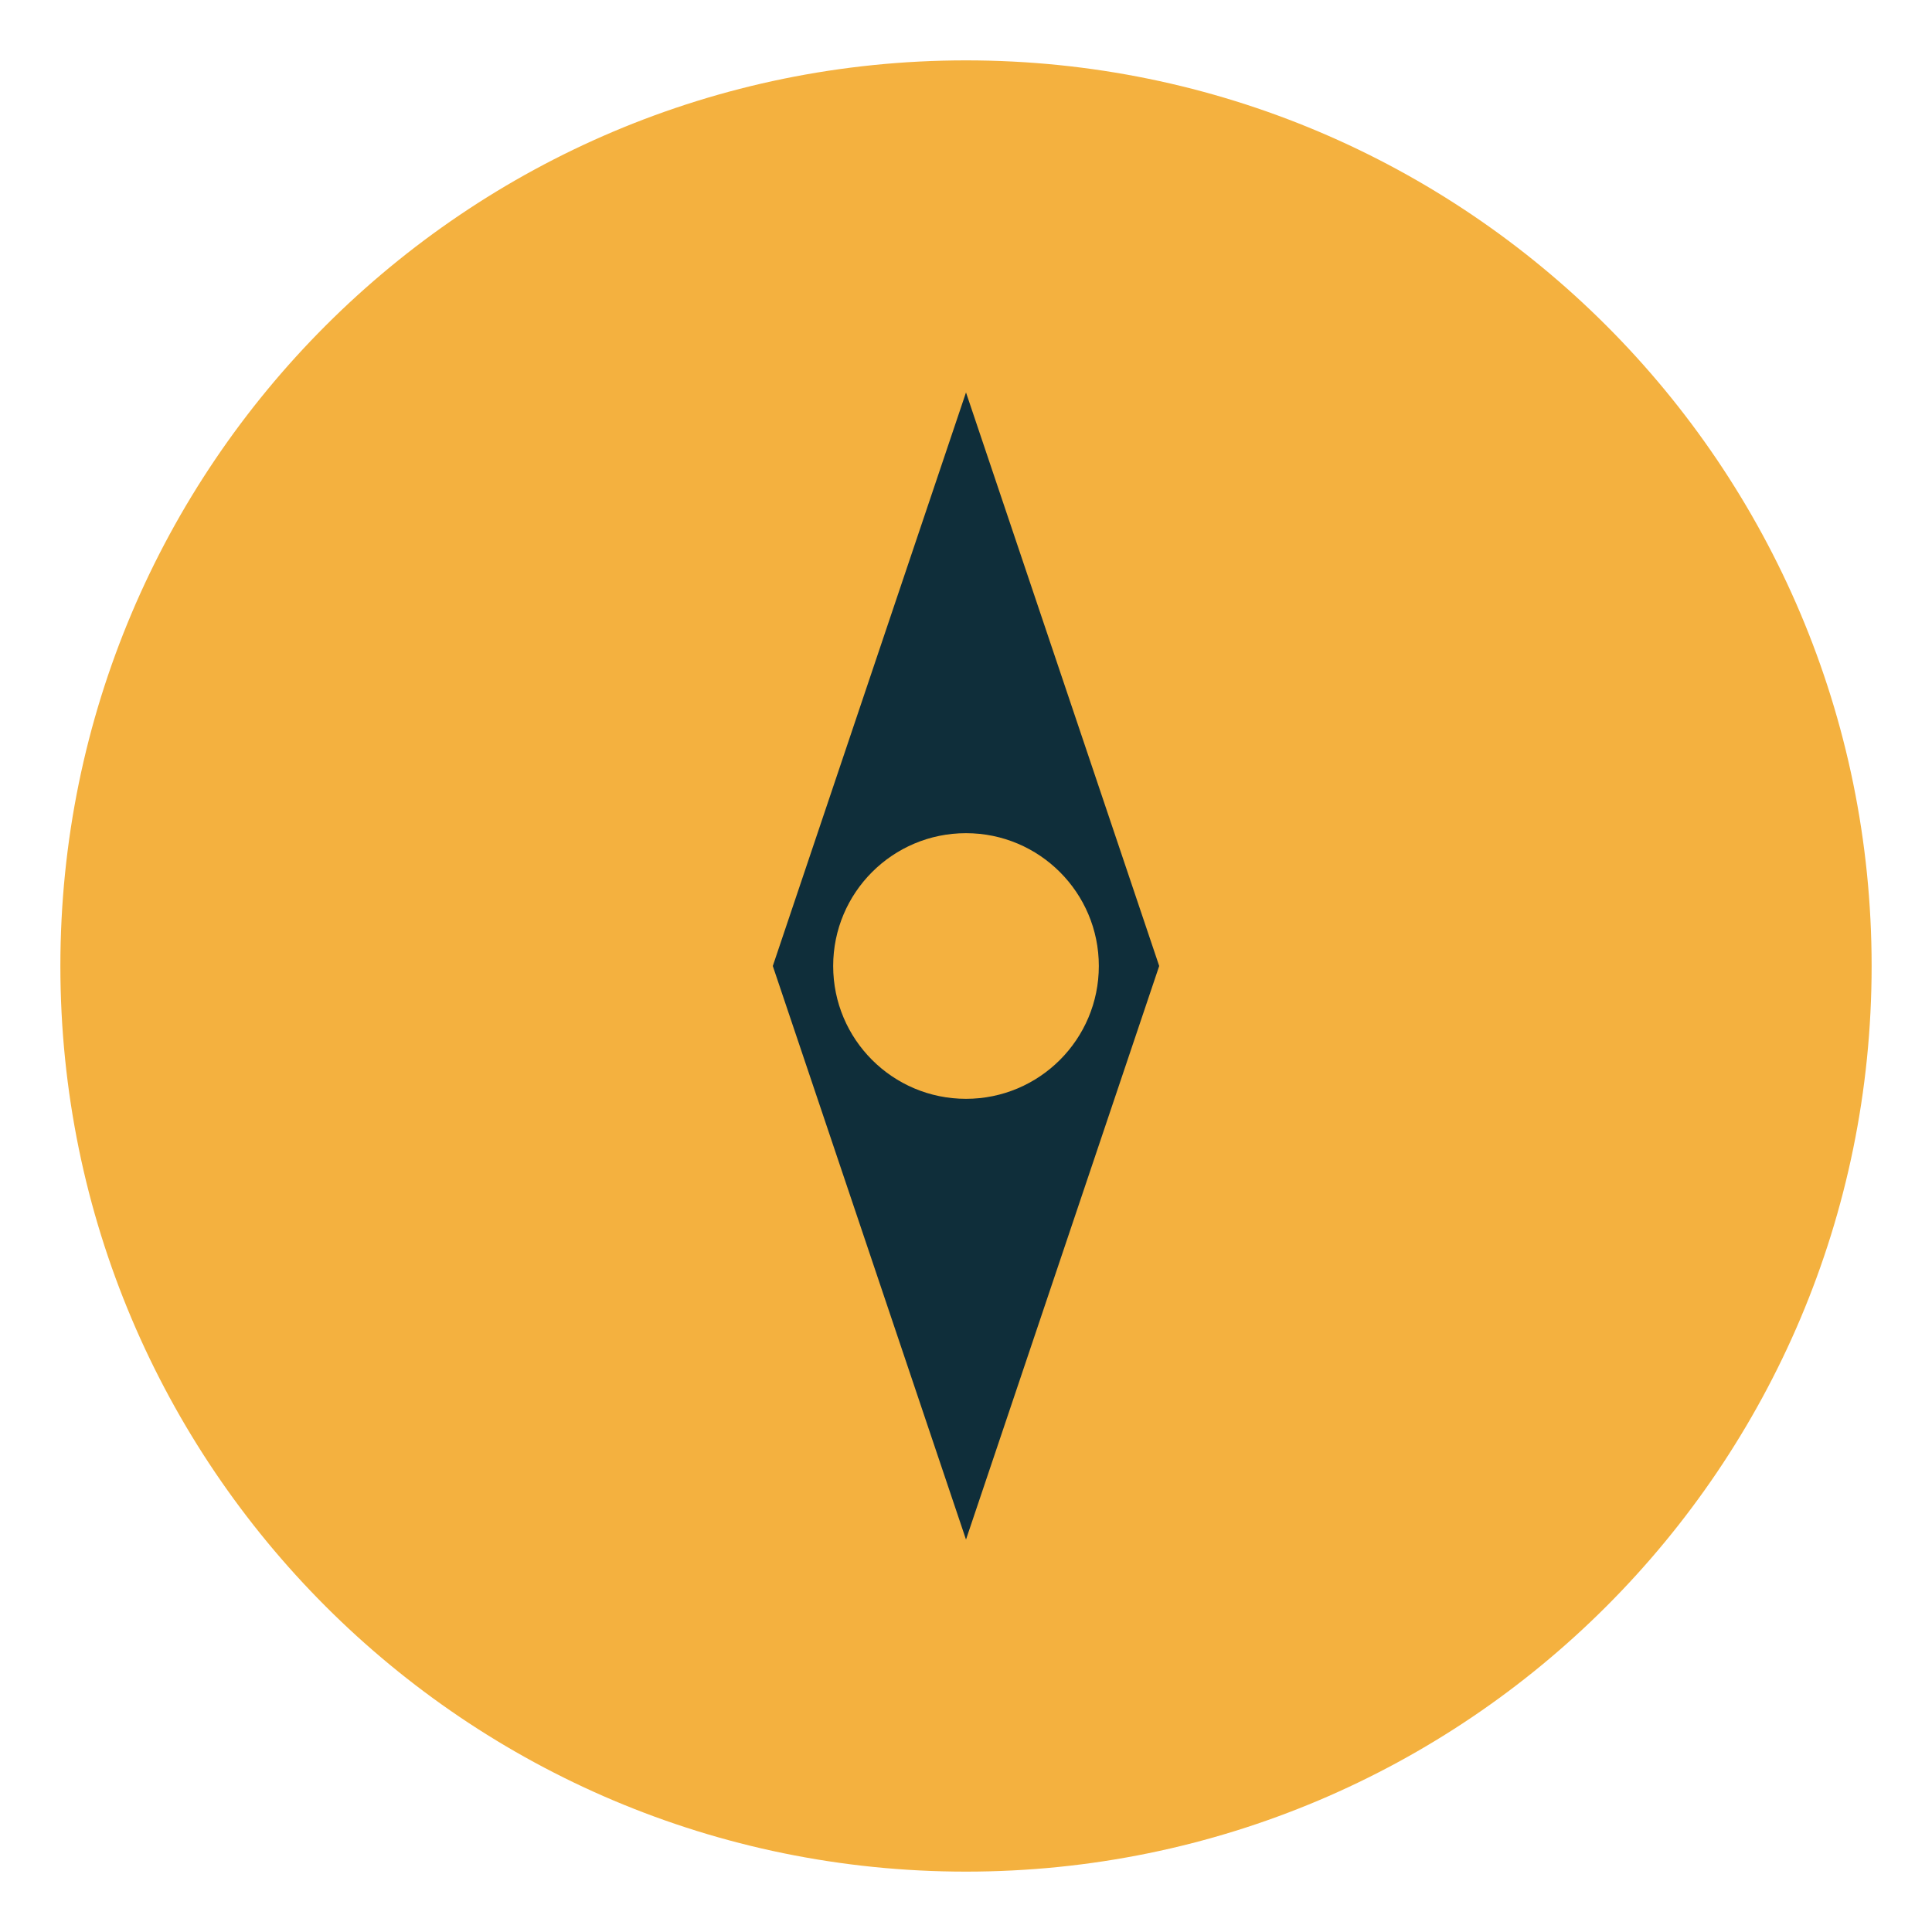
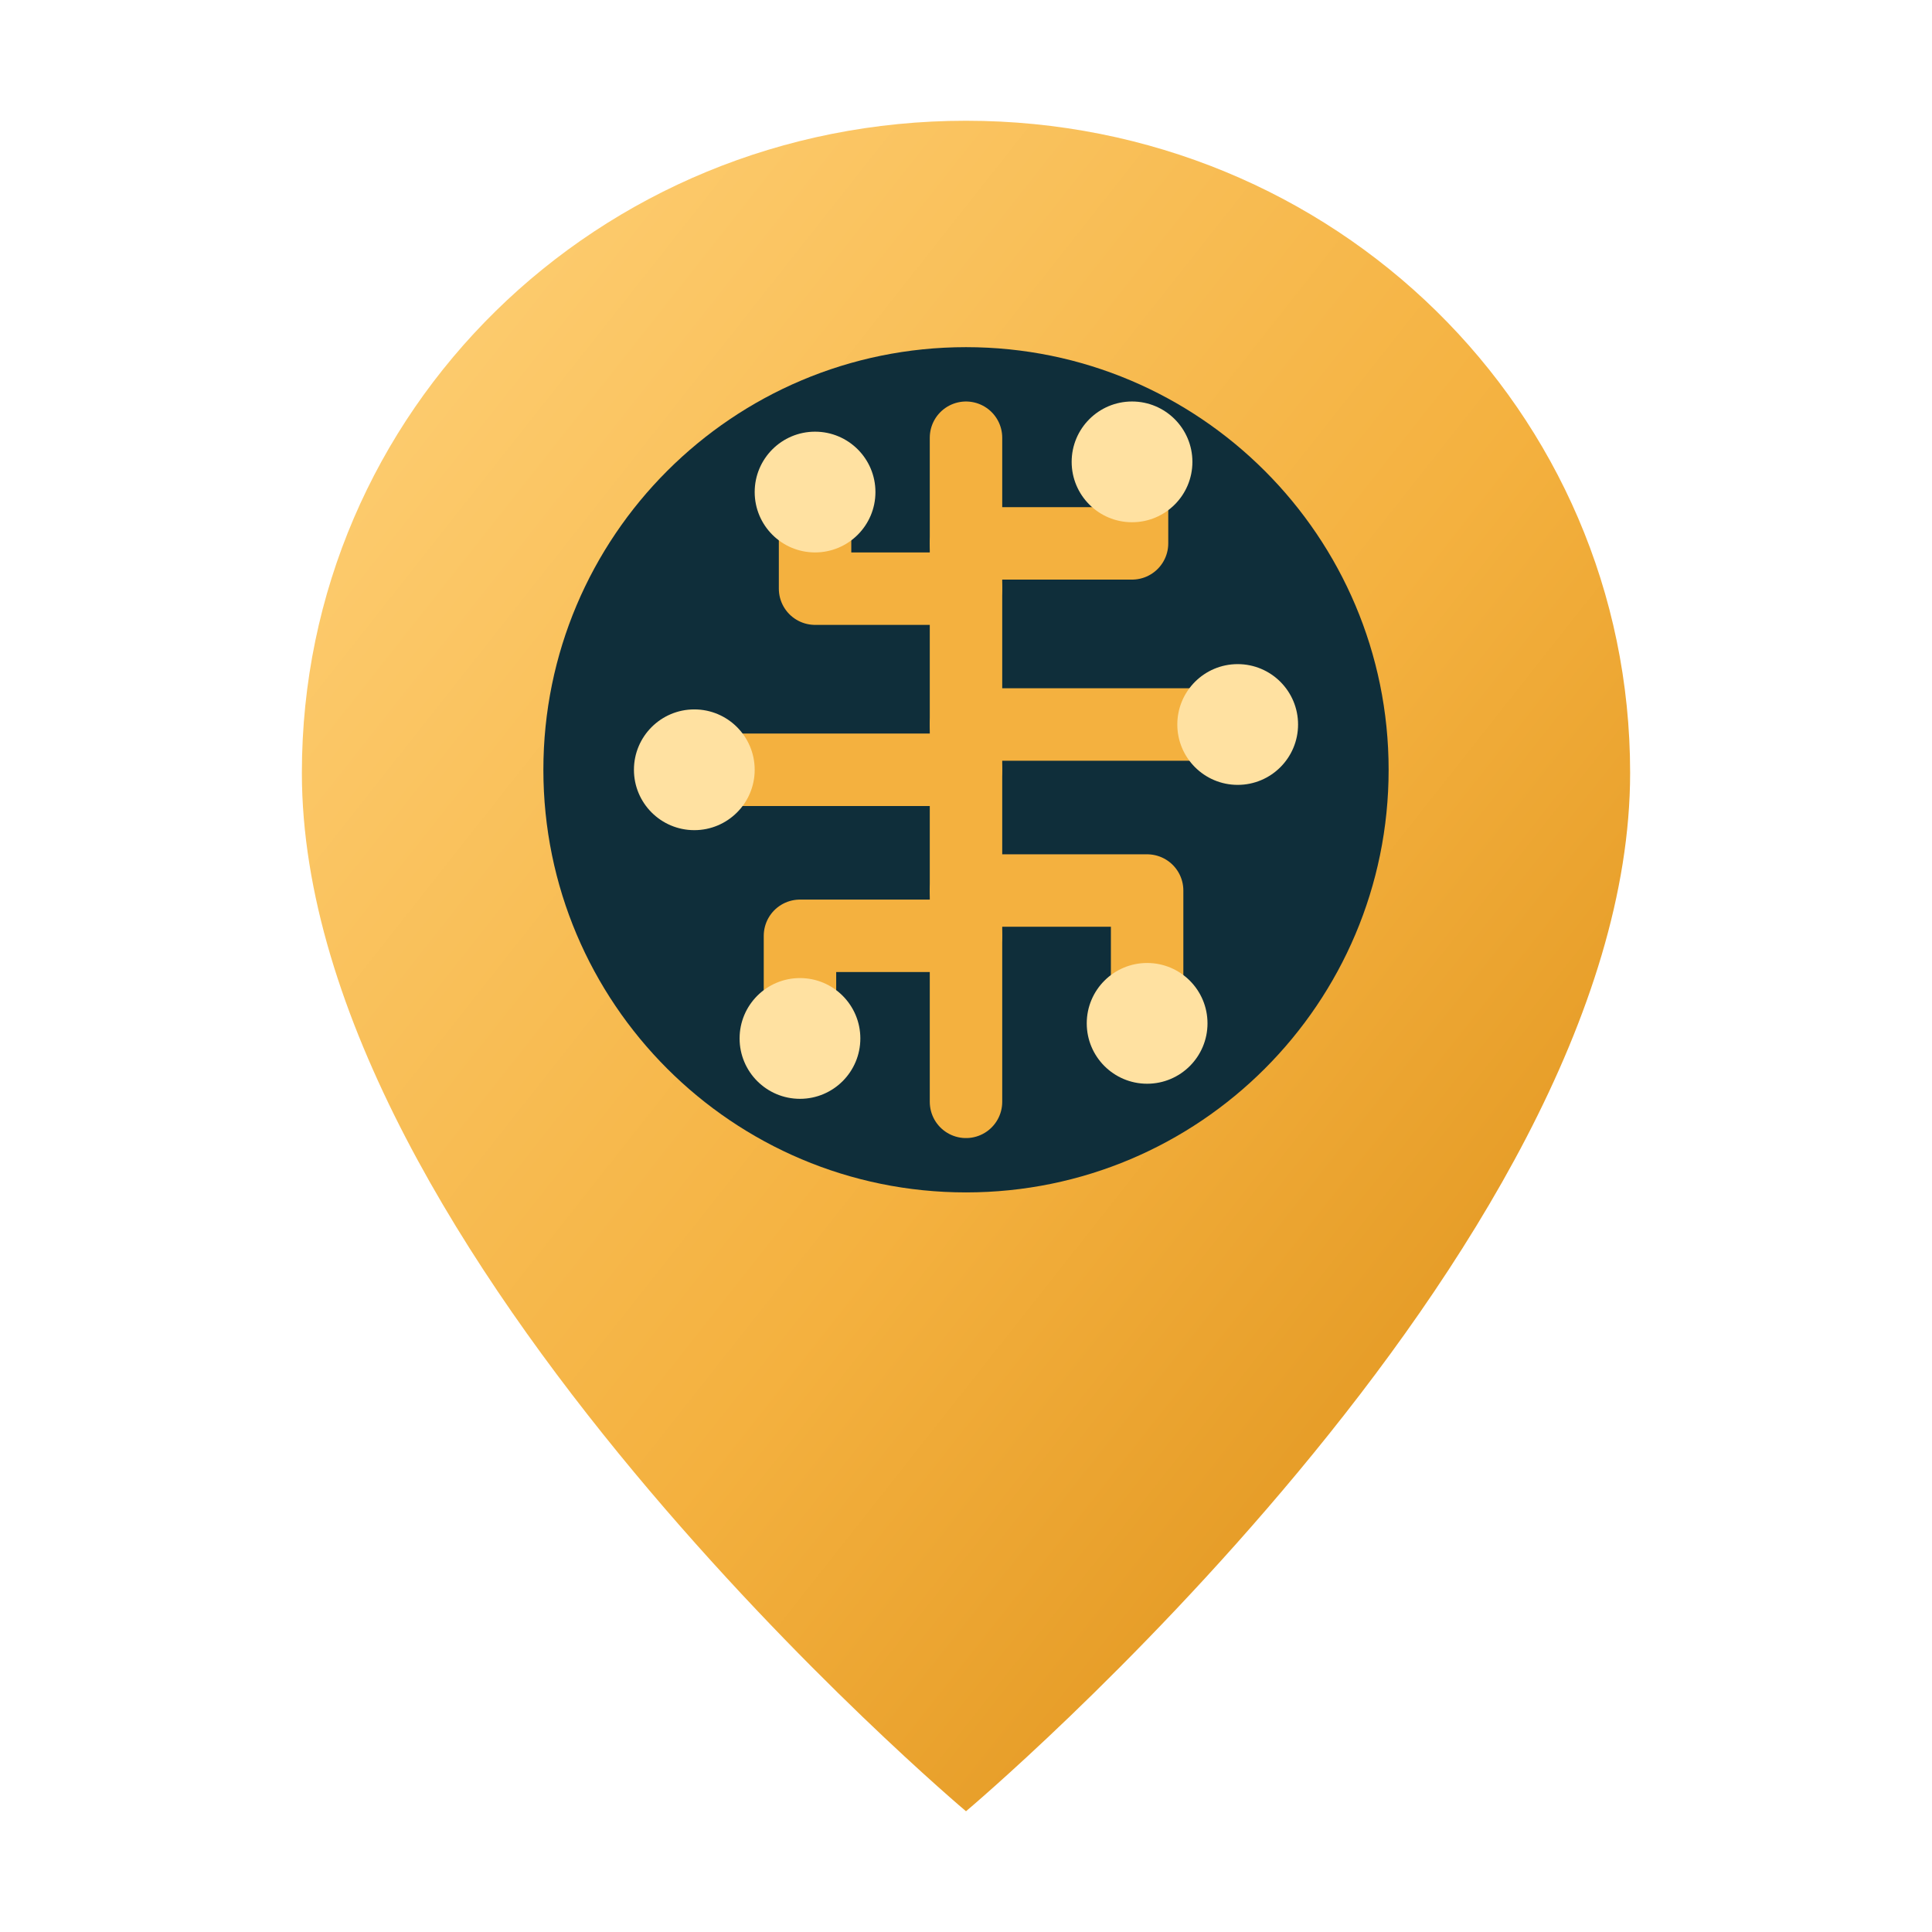
- <svg xmlns="http://www.w3.org/2000/svg" viewBox="0 0 32 32">
-   <circle cx="16" cy="16" r="15" fill="#f4b13f" />
-   <path d="M16 6.5l3.2 9.5L16 25.5l-3.2-9.5z" fill="#0f2e3a" />
-   <circle cx="16" cy="16" r="2.2" fill="#f4b13f" />
+ <svg xmlns="http://www.w3.org/2000/svg" viewBox="0 0 64 64">
+   <defs>
+     <linearGradient id="s" x1="0" y1="0" x2="1" y2="1">
+       <stop offset="0" stop-color="#ffd27a" />
+       <stop offset=".55" stop-color="#f4b13f" />
+       <stop offset="1" stop-color="#d98a12" />
+     </linearGradient>
+   </defs>
+   <path d="M32 4C19.8 4 10 13.6 10 25.6 10 41.5 32 60 32 60S54 41.5 54 25.6C54 13.6 44.2 4 32 4Z" fill="url(#s)" />
+   <circle cx="32" cy="25.5" r="14" fill="#0f2e3a" />
+   <g fill="none" stroke="#f4b13f" stroke-width="2.4" stroke-linecap="round" stroke-linejoin="round">
+     <path d="M32 14.5V36.5" />
+     <path d="M32 19.5H27V16.8" />
+     <path d="M32 25.5H23.5" />
+     <path d="M32 31H26.5V34" />
+     <path d="M32 18H37.5V15.8" />
+     <path d="M32 24H40.5" />
+     <path d="M32 29.5H38V33.5" />
+   </g>
+   <g fill="#ffe1a1">
+     <circle cx="27" cy="16.3" r="2" />
+     <circle cx="23" cy="25.5" r="2" />
+     <circle cx="26.5" cy="34.4" r="2" />
+     <circle cx="37.5" cy="15.3" r="2" />
+     <circle cx="41" cy="24" r="2" />
+     <circle cx="38" cy="33.9" r="2" />
+   </g>
</svg>
